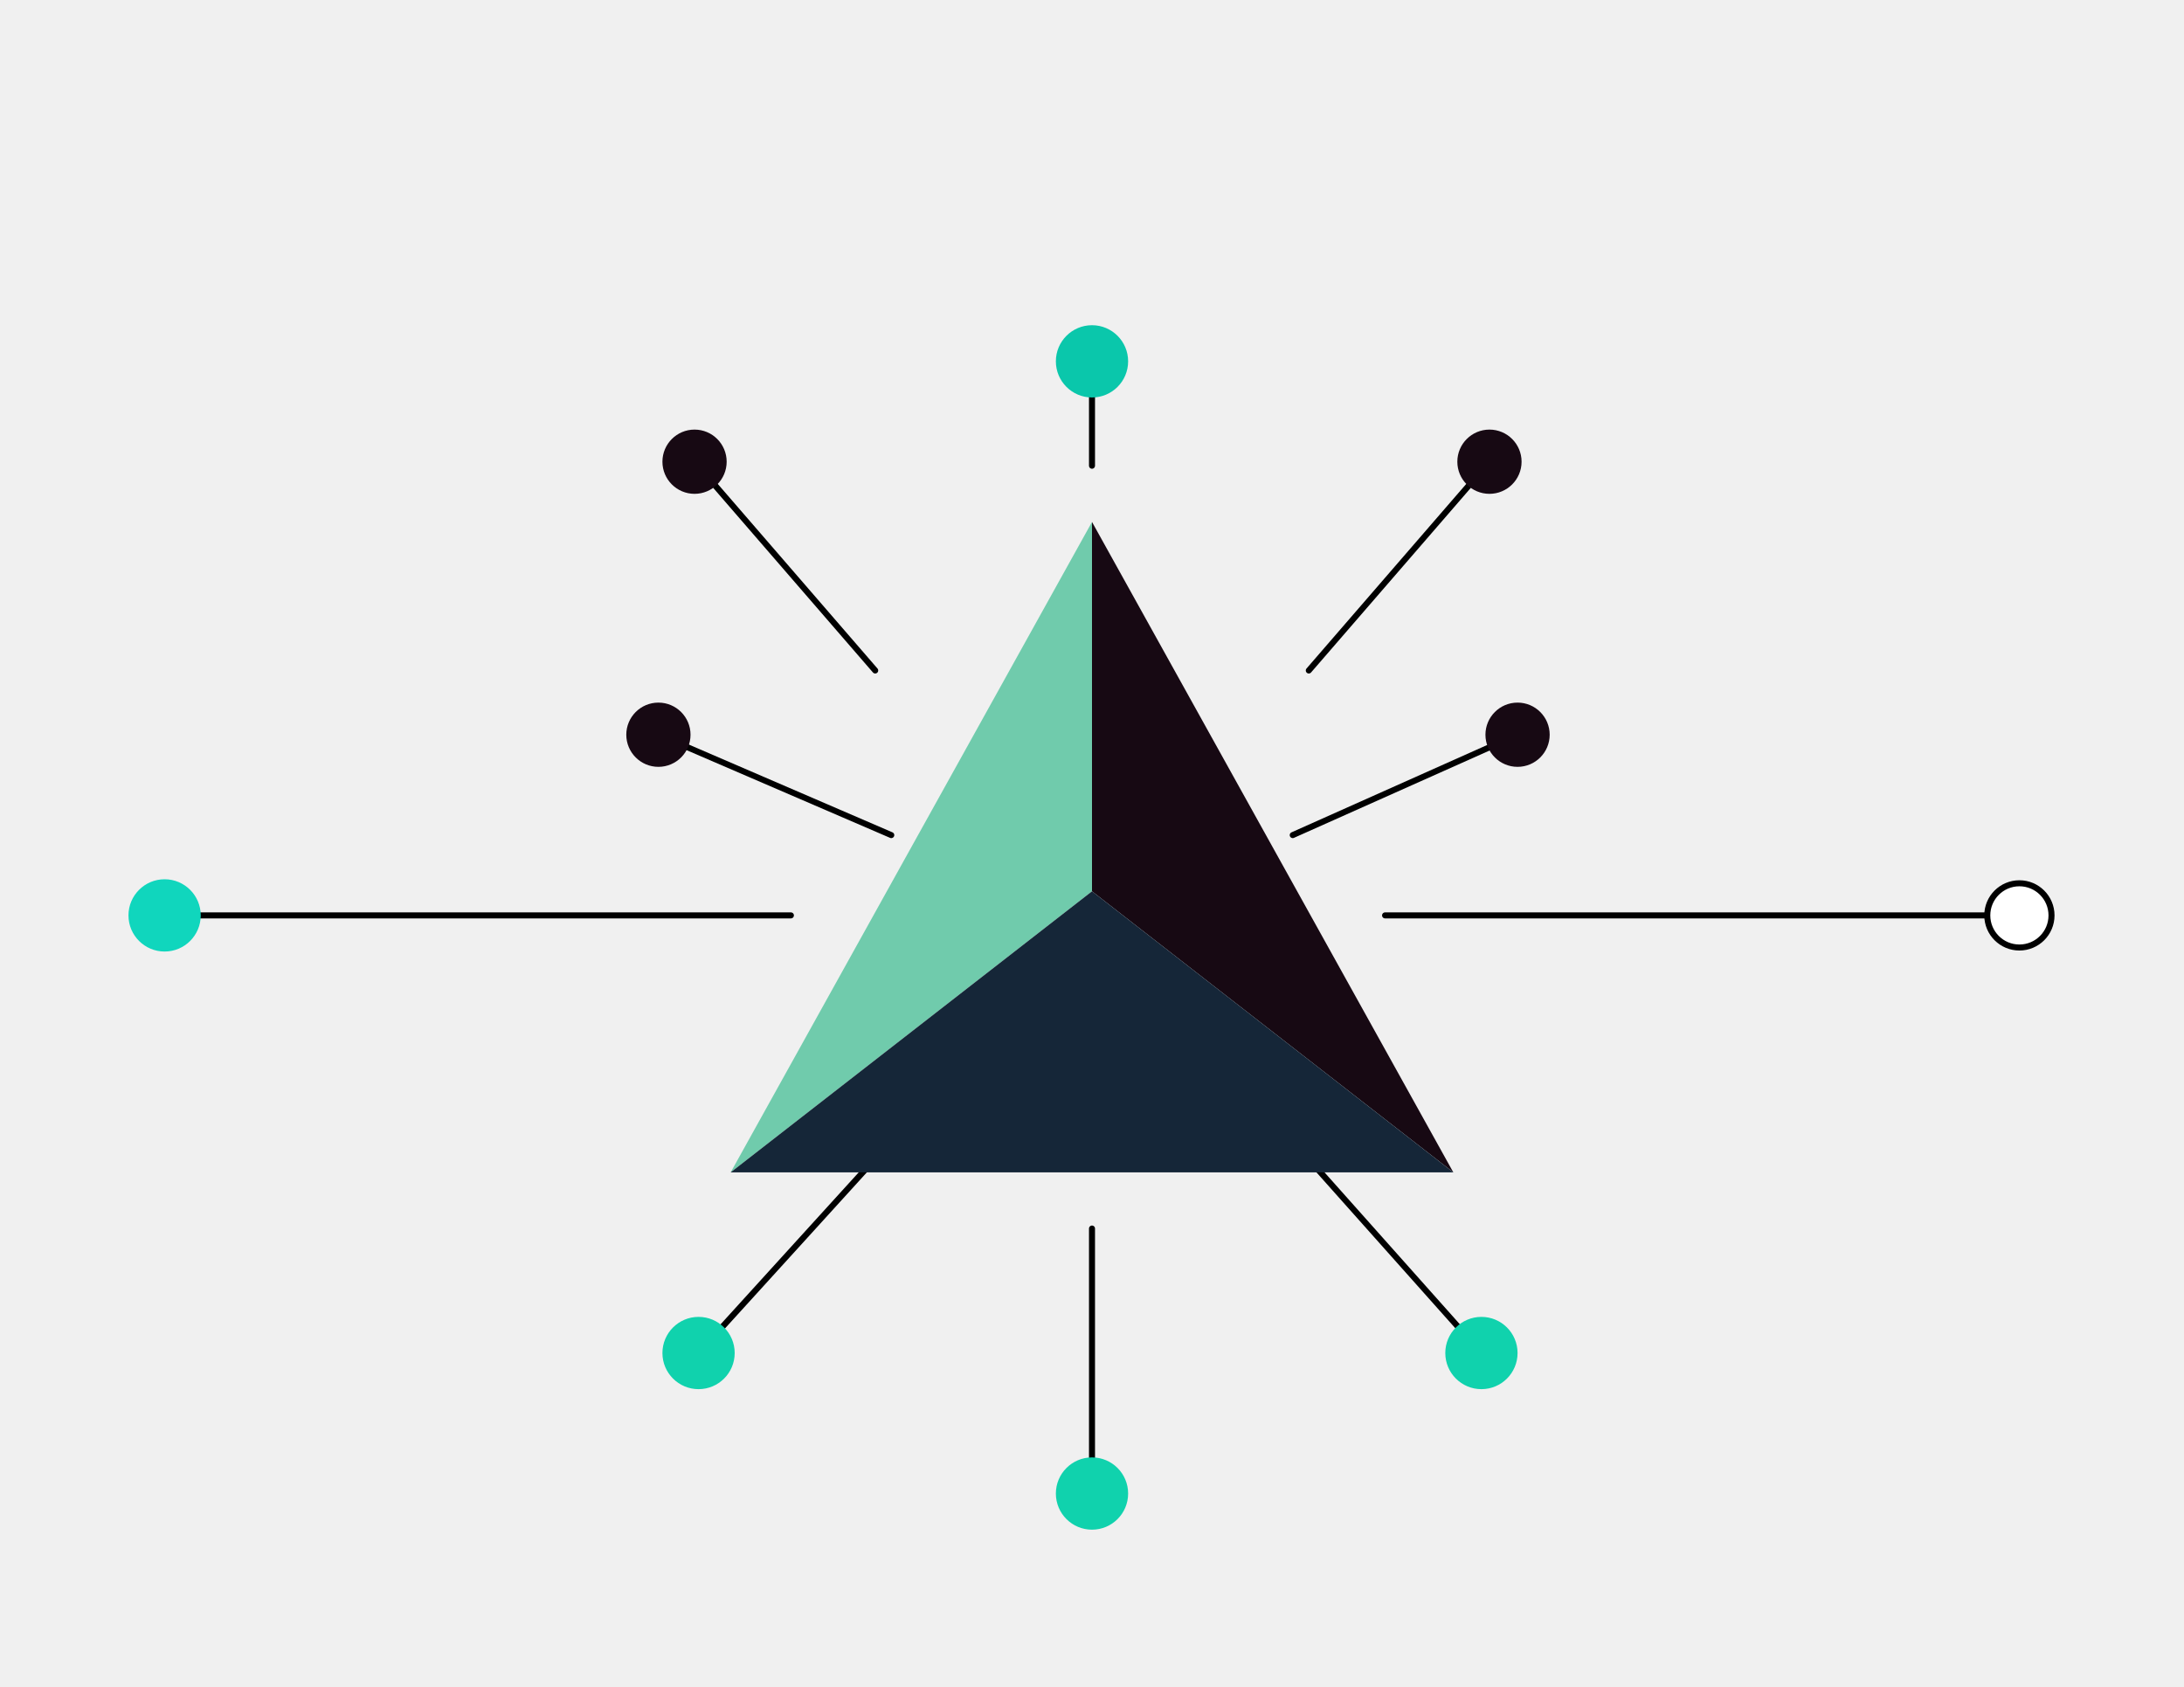
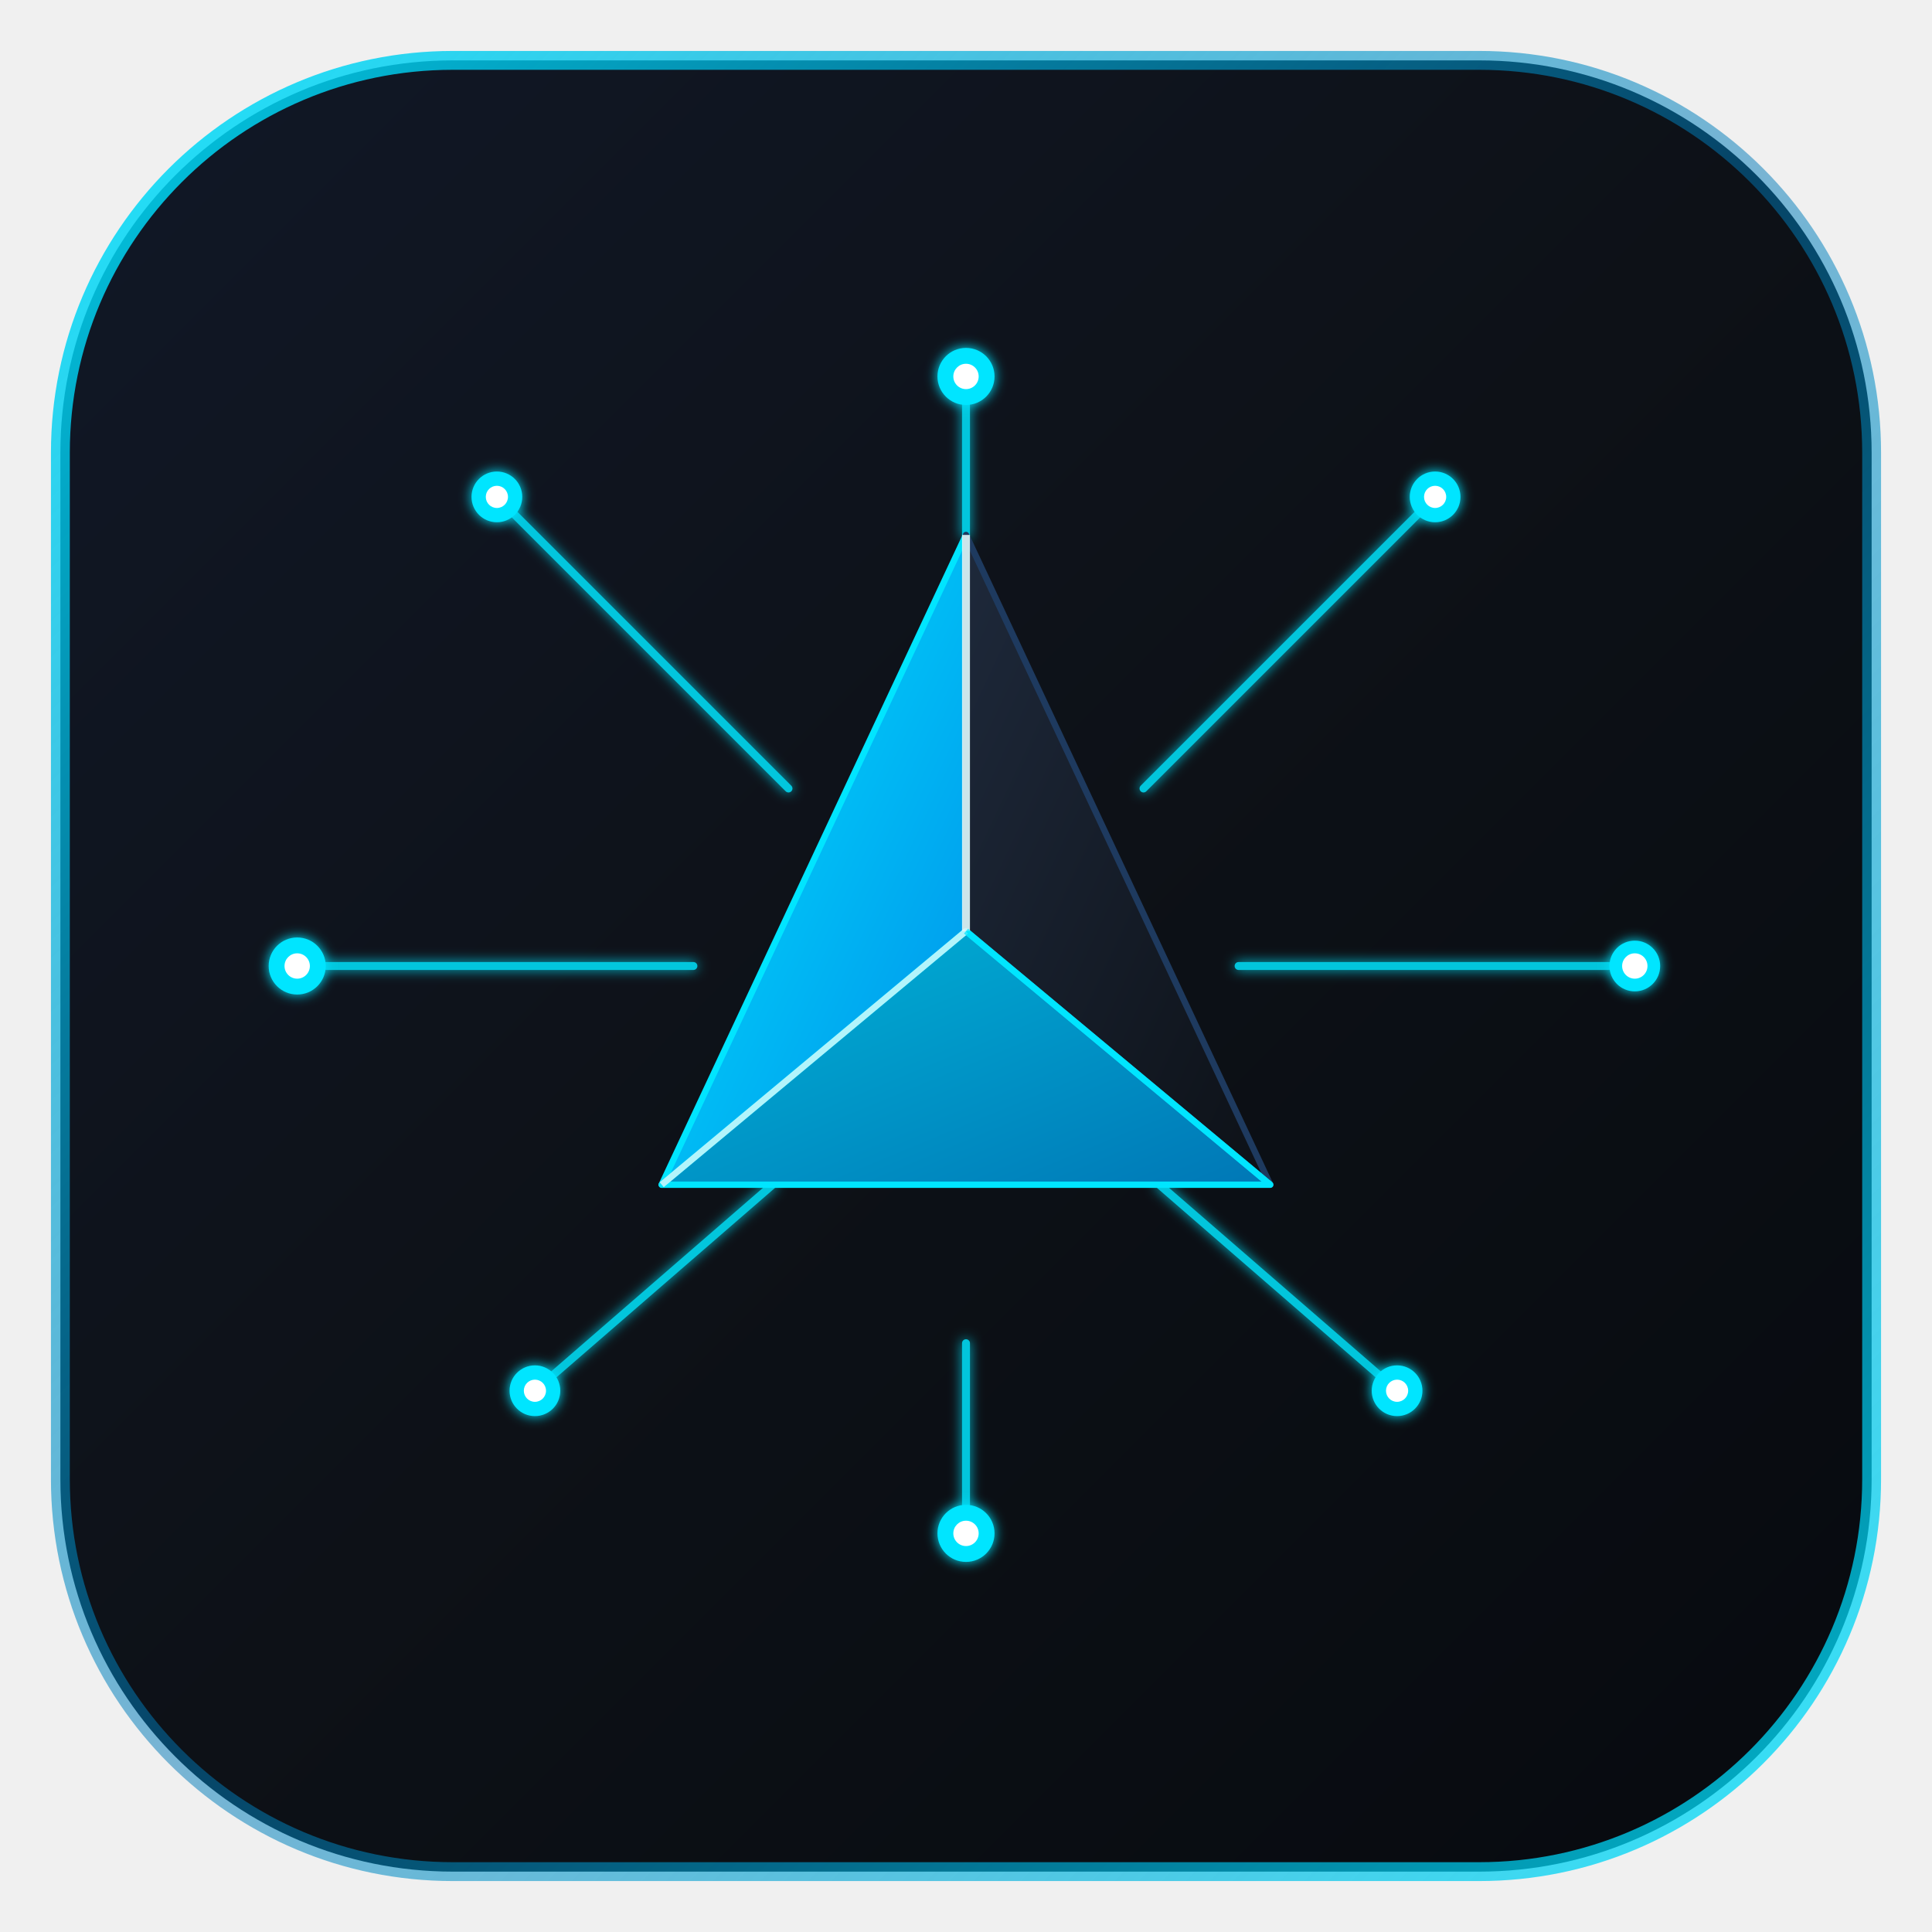
- <svg xmlns="http://www.w3.org/2000/svg" viewBox="0 0 544 420" width="544" height="420">
-   <g stroke="#000000" stroke-width="1.5" stroke-linecap="round" fill="none">
-     <line x1="272" y1="90" x2="272" y2="116" />
-     <line x1="272" y1="372" x2="272" y2="306" />
-     <line x1="41" y1="228" x2="197" y2="228" />
-     <line x1="503" y1="228" x2="345" y2="228" />
-     <line x1="174" y1="337" x2="224" y2="282" />
-     <line x1="369" y1="337" x2="320" y2="282" />
-     <line x1="173" y1="115" x2="218" y2="167" />
-     <line x1="371" y1="115" x2="326" y2="167" />
-     <line x1="164" y1="183" x2="222" y2="208" />
-     <line x1="378" y1="183" x2="322" y2="208" />
+ <svg xmlns="http://www.w3.org/2000/svg" viewBox="0 0 256 256" width="256" height="256">
+   <defs>
+     <linearGradient id="iconBg" x1="0%" y1="0%" x2="100%" y2="100%">
+       <stop offset="0%" stop-color="#111827" />
+       <stop offset="50%" stop-color="#0D1117" />
+       <stop offset="100%" stop-color="#070A0F" />
+     </linearGradient>
+     <linearGradient id="iconBorder" x1="0%" y1="0%" x2="100%" y2="100%">
+       <stop offset="0%" stop-color="#00E5FF" stop-opacity="0.9" />
+       <stop offset="50%" stop-color="#0077B6" stop-opacity="0.5" />
+       <stop offset="100%" stop-color="#00E5FF" stop-opacity="0.8" />
+     </linearGradient>
+     <linearGradient id="leftFacet" x1="0%" y1="0%" x2="100%" y2="100%">
+       <stop offset="0%" stop-color="#00E5FF" stop-opacity="1" />
+       <stop offset="100%" stop-color="#0091EA" stop-opacity="1" />
+     </linearGradient>
+     <linearGradient id="rightFacet" x1="0%" y1="0%" x2="100%" y2="100%">
+       <stop offset="0%" stop-color="#1E293B" stop-opacity="1" />
+       <stop offset="100%" stop-color="#0D1117" stop-opacity="1" />
+     </linearGradient>
+     <linearGradient id="bottomFacet" x1="0%" y1="0%" x2="100%" y2="100%">
+       <stop offset="0%" stop-color="#00B4D8" stop-opacity="1" />
+       <stop offset="100%" stop-color="#0077B6" stop-opacity="1" />
+     </linearGradient>
+     <filter id="glow" x="-20%" y="-20%" width="140%" height="140%">
+       <feGaussianBlur stdDeviation="2" result="blur" />
+       <feComposite in="SourceGraphic" in2="blur" operator="over" />
+     </filter>
+   </defs>
+   <rect x="8" y="8" width="240" height="240" rx="52" ry="52" fill="url(#iconBg)" stroke="url(#iconBorder)" stroke-width="2.5" />
+   <g transform="translate(128, 128) scale(0.42) translate(-256, -256)">
+     <g stroke="#00E5FF" stroke-width="2.5" stroke-linecap="round" opacity="0.85" filter="url(#glow)">
+       <line x1="256" y1="70" x2="256" y2="120" />
+       <line x1="256" y1="375" x2="256" y2="435" />
+       <line x1="45" y1="256" x2="170" y2="256" />
+       <line x1="342" y1="256" x2="467" y2="256" />
+       <line x1="108" y1="108" x2="200" y2="200" />
+       <line x1="404" y1="108" x2="312" y2="200" />
+       <line x1="120" y1="390" x2="195" y2="325" />
+       <line x1="392" y1="390" x2="317" y2="325" />
+     </g>
+     <polygon points="256,120 160,325 256,245" fill="url(#leftFacet)" stroke="#00E5FF" stroke-width="2" stroke-linejoin="round" />
+     <polygon points="256,120 352,325 256,245" fill="url(#rightFacet)" stroke="#1E3A5F" stroke-width="2" stroke-linejoin="round" />
+     <polygon points="160,325 352,325 256,245" fill="url(#bottomFacet)" stroke="#00E5FF" stroke-width="2" stroke-linejoin="round" />
+     <line x1="256" y1="120" x2="256" y2="245" stroke="#E0F7FA" stroke-width="2.5" opacity="0.9" />
+     <line x1="160" y1="325" x2="256" y2="245" stroke="#E0F7FA" stroke-width="2" opacity="0.8" />
+     <line x1="352" y1="325" x2="256" y2="245" stroke="#00E5FF" stroke-width="2" opacity="0.7" />
+     <g filter="url(#glow)">
+       <circle cx="256" cy="70" r="9" fill="#00E5FF" />
+       <circle cx="256" cy="435" r="9" fill="#00E5FF" />
+       <circle cx="45" cy="256" r="9" fill="#00E5FF" />
+       <circle cx="467" cy="256" r="8" fill="#00E5FF" />
+       <circle cx="108" cy="108" r="8" fill="#00E5FF" />
+       <circle cx="404" cy="108" r="8" fill="#00E5FF" />
+       <circle cx="120" cy="390" r="8" fill="#00E5FF" />
+       <circle cx="392" cy="390" r="8" fill="#00E5FF" />
+     </g>
+     <circle cx="256" cy="70" r="4" fill="#FFFFFF" />
+     <circle cx="256" cy="435" r="4" fill="#FFFFFF" />
+     <circle cx="45" cy="256" r="4" fill="#FFFFFF" />
+     <circle cx="467" cy="256" r="4" fill="#FFFFFF" />
+     <circle cx="108" cy="108" r="3.5" fill="#FFFFFF" />
+     <circle cx="404" cy="108" r="3.5" fill="#FFFFFF" />
+     <circle cx="120" cy="390" r="3.5" fill="#FFFFFF" />
+     <circle cx="392" cy="390" r="3.5" fill="#FFFFFF" />
  </g>
-   <polygon points="272,130 182,292 272,222" fill="#70cbac" />
-   <polygon points="272,130 362,292 272,222" fill="#170913" />
-   <polygon points="182,292 362,292 272,222" fill="#152638" />
-   <circle cx="272" cy="90" r="9" fill="#0ac7ab" />
-   <circle cx="272" cy="372" r="9" fill="#10d2ad" />
-   <circle cx="41" cy="228" r="9" fill="#10d6bd" />
-   <circle cx="503" cy="228" r="8" fill="#ffffff" stroke="#000000" stroke-width="1.5" />
-   <circle cx="174" cy="337" r="9" fill="#10d2ad" />
-   <circle cx="369" cy="337" r="9" fill="#10d2ad" />
-   <circle cx="173" cy="115" r="8" fill="#170913" />
-   <circle cx="371" cy="115" r="8" fill="#170913" />
-   <circle cx="164" cy="183" r="8" fill="#170913" />
-   <circle cx="378" cy="183" r="8" fill="#170913" />
</svg>
